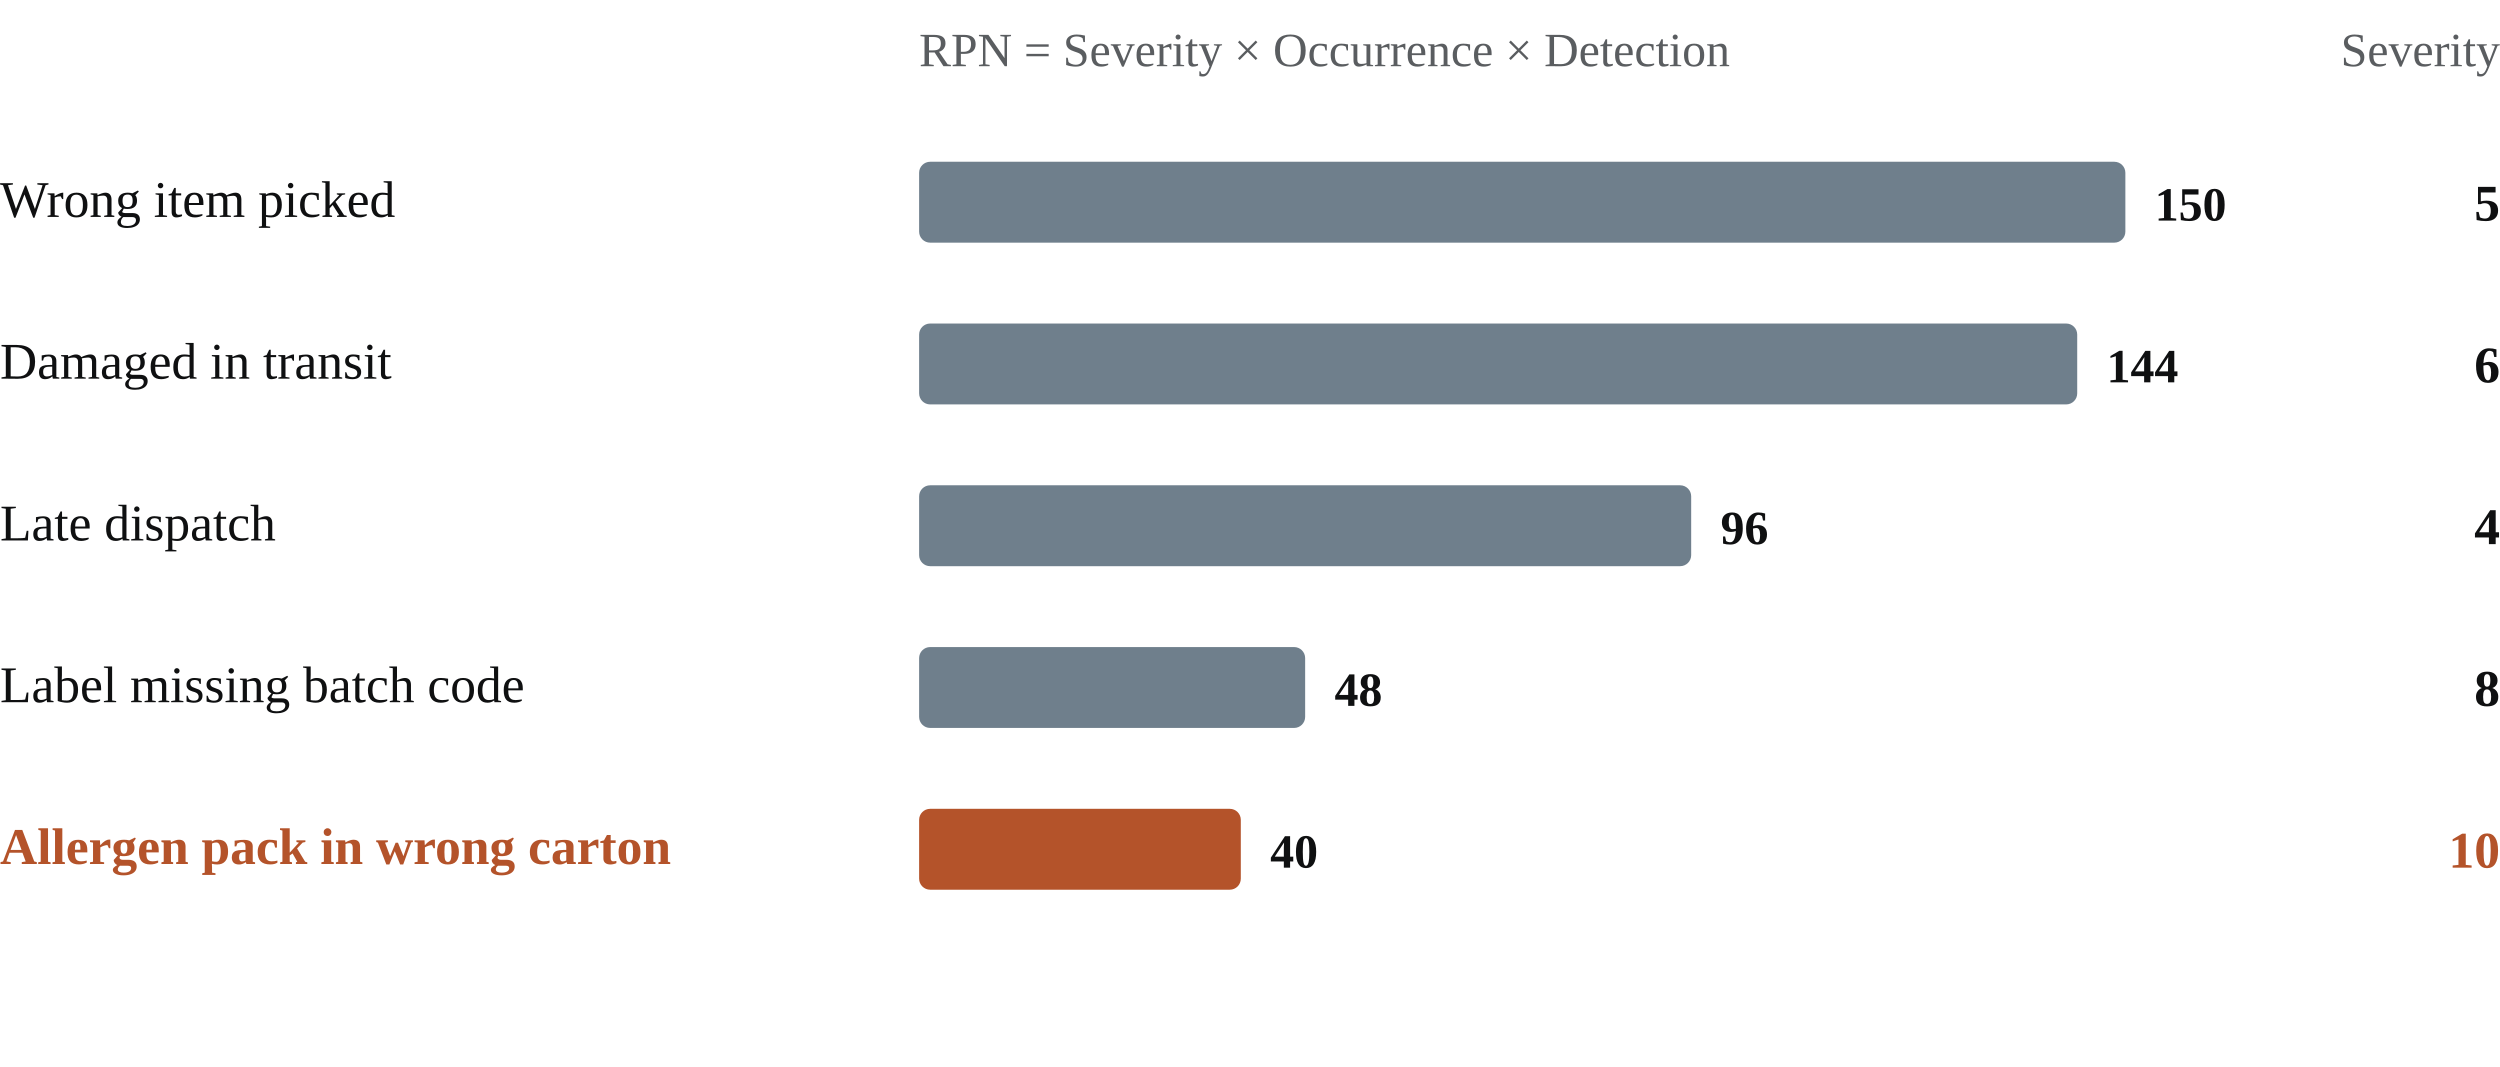
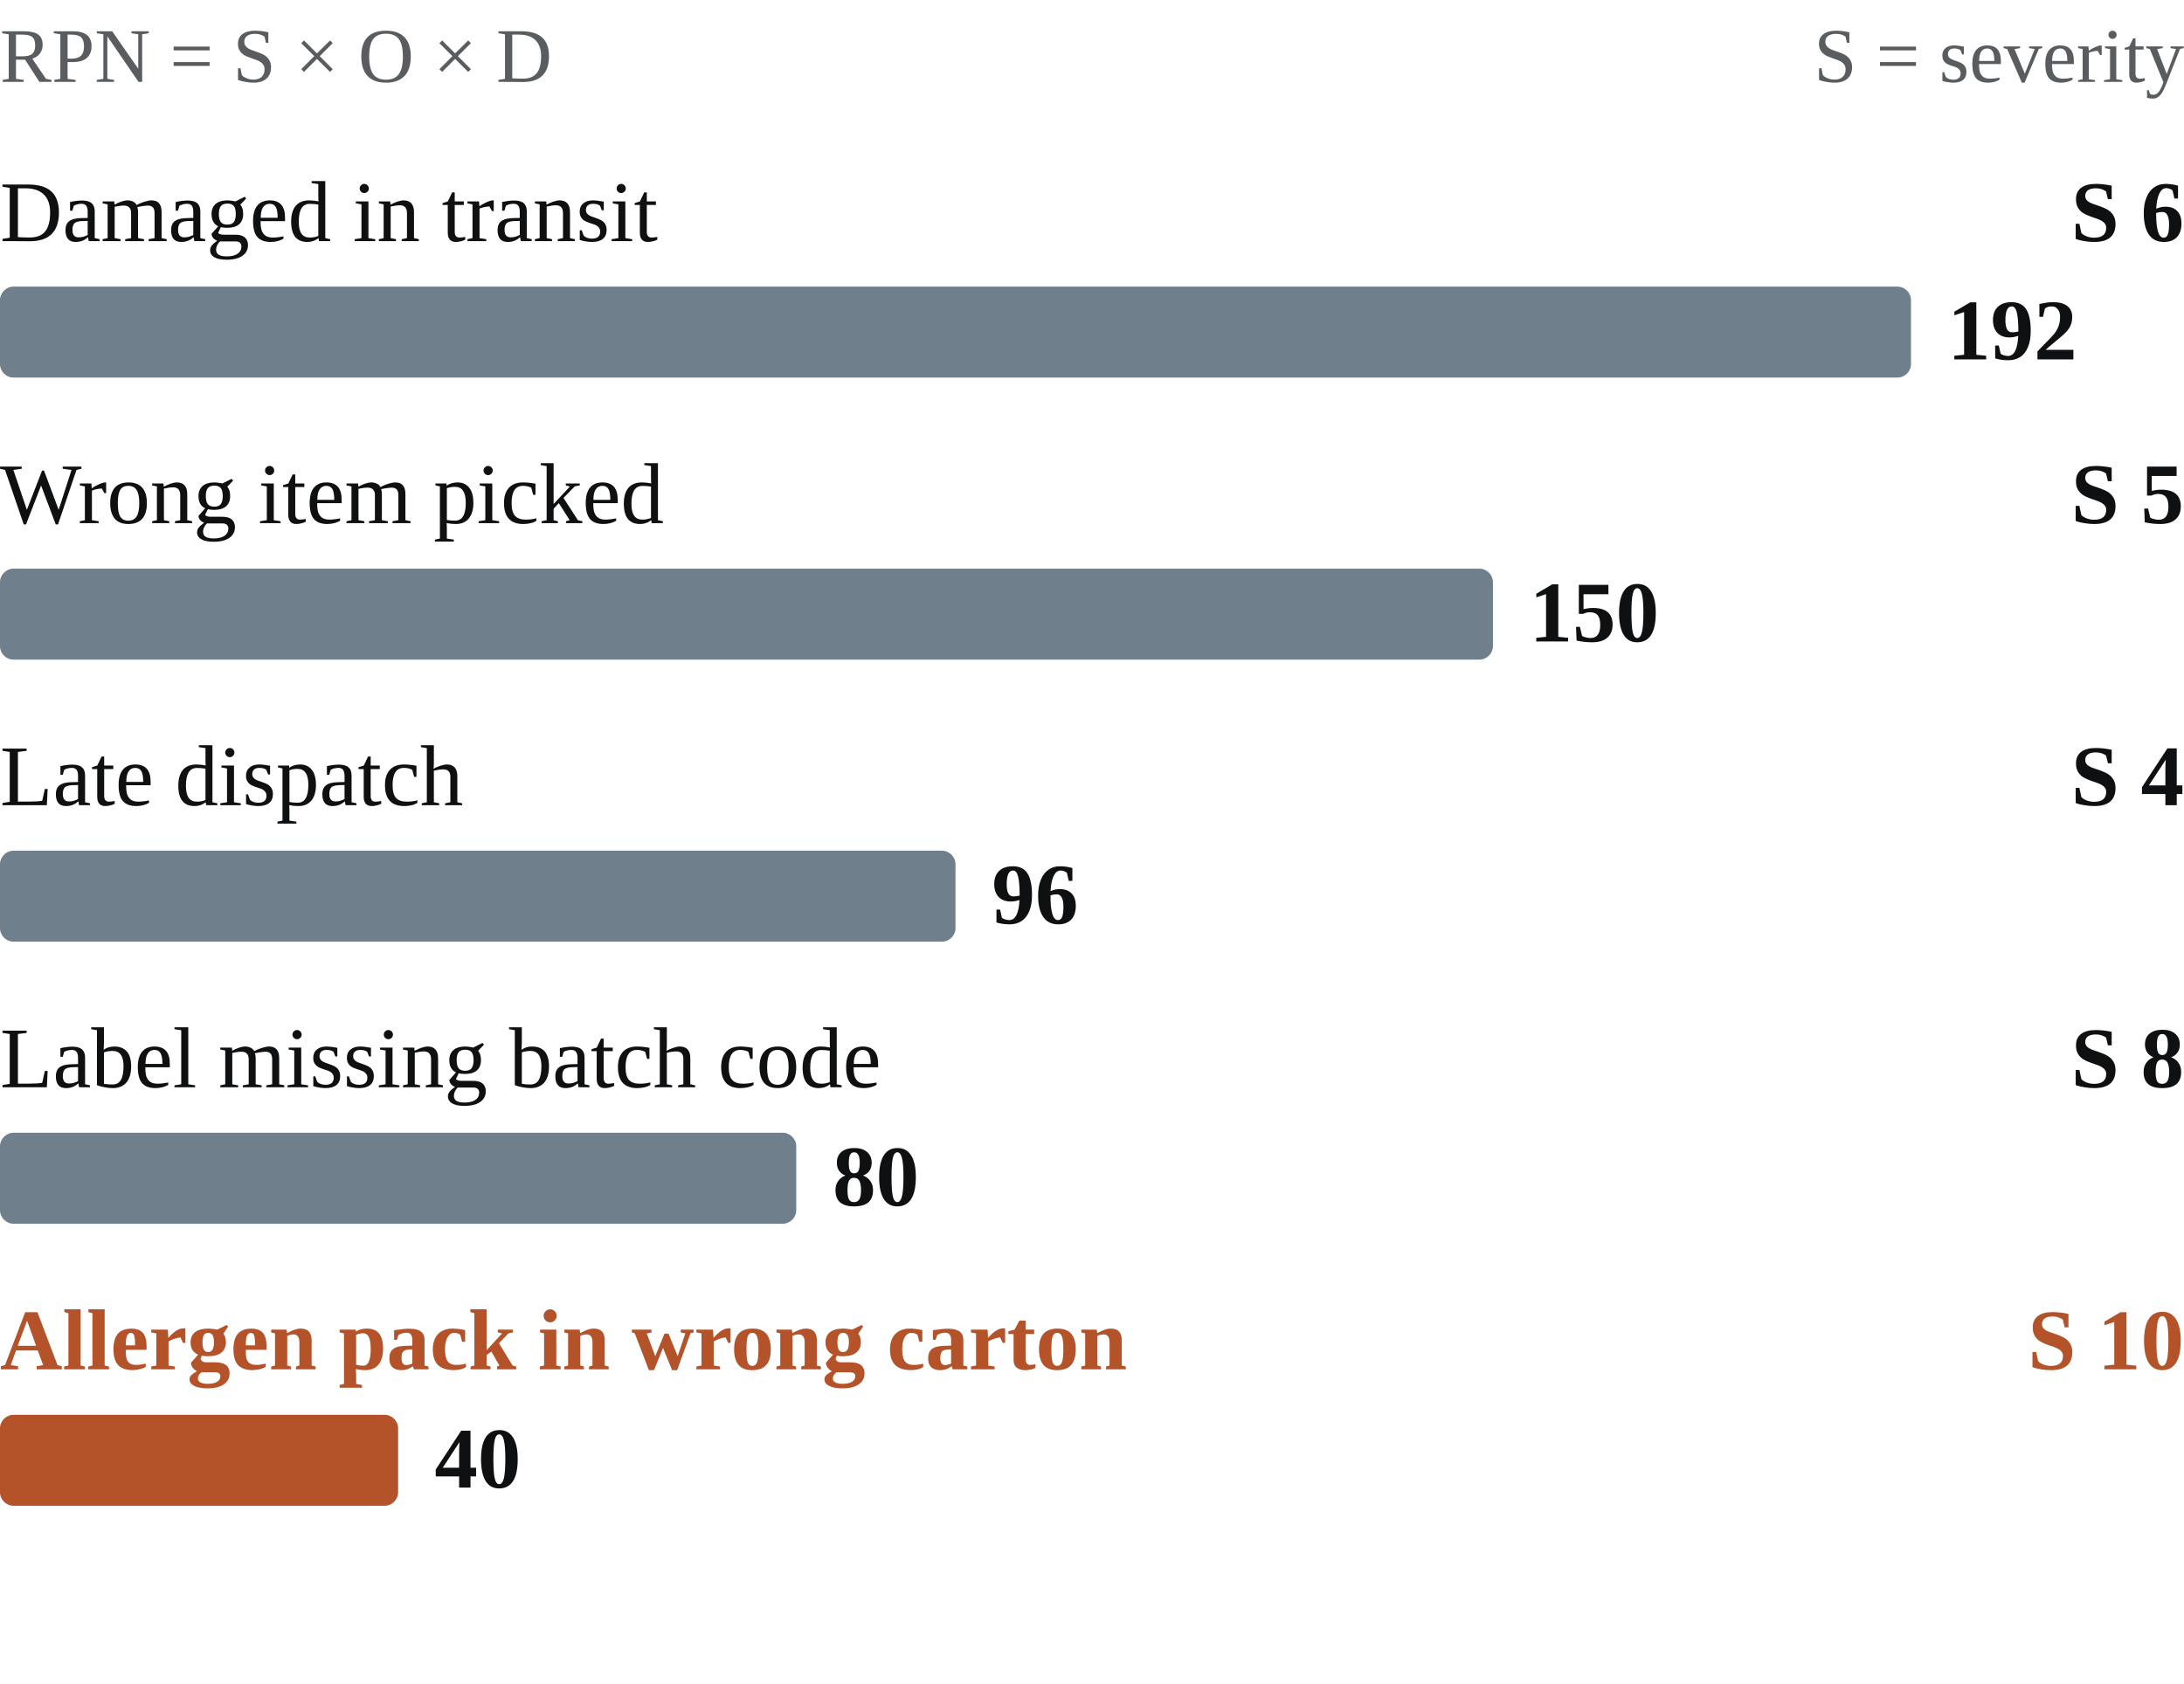
- <svg xmlns="http://www.w3.org/2000/svg" viewBox="0 0 680 290" role="img" aria-label="Five failure modes ranked by RPN. Wrong item picked scores highest at 150, while the allergen mix-up, severity 10, scores only 40 and ranks last, even though it is the only one that could hurt a customer.">
-   <text x="250" y="18" font-size="13" fill="#5a5d60">RPN = Severity × Occurrence × Detection</text>
-   <text x="680" y="18" font-size="13" fill="#5a5d60" text-anchor="end">Severity</text>
-   <text x="0" y="59" font-size="14" fill="#0f1011" font-weight="400">Wrong item picked</text>
-   <rect x="250" y="44" width="328.1" height="22" rx="3" fill="#6f7f8c" />
-   <text x="586.1" y="60" font-size="13" fill="#0f1011" font-weight="600">150</text>
-   <text x="680" y="60" font-size="14" fill="#0f1011" text-anchor="end" font-weight="600">5</text>
-   <text x="0" y="103" font-size="14" fill="#0f1011" font-weight="400">Damaged in transit</text>
-   <rect x="250" y="88" width="315.0" height="22" rx="3" fill="#6f7f8c" />
-   <text x="573.0" y="104" font-size="13" fill="#0f1011" font-weight="600">144</text>
-   <text x="680" y="104" font-size="14" fill="#0f1011" text-anchor="end" font-weight="600">6</text>
-   <text x="0" y="147" font-size="14" fill="#0f1011" font-weight="400">Late dispatch</text>
-   <rect x="250" y="132" width="210.0" height="22" rx="3" fill="#6f7f8c" />
-   <text x="468.0" y="148" font-size="13" fill="#0f1011" font-weight="600">96</text>
-   <text x="680" y="148" font-size="14" fill="#0f1011" text-anchor="end" font-weight="600">4</text>
-   <text x="0" y="191" font-size="14" fill="#0f1011" font-weight="400">Label missing batch code</text>
-   <rect x="250" y="176" width="105.0" height="22" rx="3" fill="#6f7f8c" />
-   <text x="363.0" y="192" font-size="13" fill="#0f1011" font-weight="600">48</text>
-   <text x="680" y="192" font-size="14" fill="#0f1011" text-anchor="end" font-weight="600">8</text>
-   <text x="0" y="235" font-size="14" fill="#b4532a" font-weight="600">Allergen pack in wrong carton</text>
-   <rect x="250" y="220" width="87.5" height="22" rx="3" fill="#b4532a" />
-   <text x="345.5" y="236" font-size="13" fill="#0f1011" font-weight="600">40</text>
-   <text x="680" y="236" font-size="14" fill="#b4532a" text-anchor="end" font-weight="600">10</text>
+ <svg xmlns="http://www.w3.org/2000/svg" viewBox="0 0 480 370" role="img" aria-label="Five failure modes ranked by RPN. Transit damage scores 192, wrong item picked 150, late dispatch 96 and missing batch code 80. The allergen mix-up has severity 10 but the lowest RPN, 40.">
+   <text x="0" y="18" font-size="17" fill="#5a5d60">RPN = S × O × D</text>
+   <text x="480" y="18" font-size="17" fill="#5a5d60" text-anchor="end">S = severity</text>
+   <text x="0" y="53" font-size="19" fill="#0f1011" font-weight="400">Damaged in transit</text>
+   <rect x="0" y="63" width="420.00" height="20" rx="3" fill="#6f7f8c" />
+   <text x="428.00" y="79" font-size="19" fill="#0f1011" font-weight="600">192</text>
+   <text x="480" y="53" font-size="19" fill="#0f1011" text-anchor="end" font-weight="600">S 6</text>
+   <text x="0" y="115" font-size="19" fill="#0f1011" font-weight="400">Wrong item picked</text>
+   <rect x="0" y="125" width="328.12" height="20" rx="3" fill="#6f7f8c" />
+   <text x="336.12" y="141" font-size="19" fill="#0f1011" font-weight="600">150</text>
+   <text x="480" y="115" font-size="19" fill="#0f1011" text-anchor="end" font-weight="600">S 5</text>
+   <text x="0" y="177" font-size="19" fill="#0f1011" font-weight="400">Late dispatch</text>
+   <rect x="0" y="187" width="210.00" height="20" rx="3" fill="#6f7f8c" />
+   <text x="218.00" y="203" font-size="19" fill="#0f1011" font-weight="600">96</text>
+   <text x="480" y="177" font-size="19" fill="#0f1011" text-anchor="end" font-weight="600">S 4</text>
+   <text x="0" y="239" font-size="19" fill="#0f1011" font-weight="400">Label missing batch code</text>
+   <rect x="0" y="249" width="175.00" height="20" rx="3" fill="#6f7f8c" />
+   <text x="183.00" y="265" font-size="19" fill="#0f1011" font-weight="600">80</text>
+   <text x="480" y="239" font-size="19" fill="#0f1011" text-anchor="end" font-weight="600">S 8</text>
+   <text x="0" y="301" font-size="19" fill="#b4532a" font-weight="600">Allergen pack in wrong carton</text>
+   <rect x="0" y="311" width="87.50" height="20" rx="3" fill="#b4532a" />
+   <text x="95.50" y="327" font-size="19" fill="#0f1011" font-weight="600">40</text>
+   <text x="480" y="301" font-size="19" fill="#b4532a" text-anchor="end" font-weight="600">S 10</text>
</svg>
